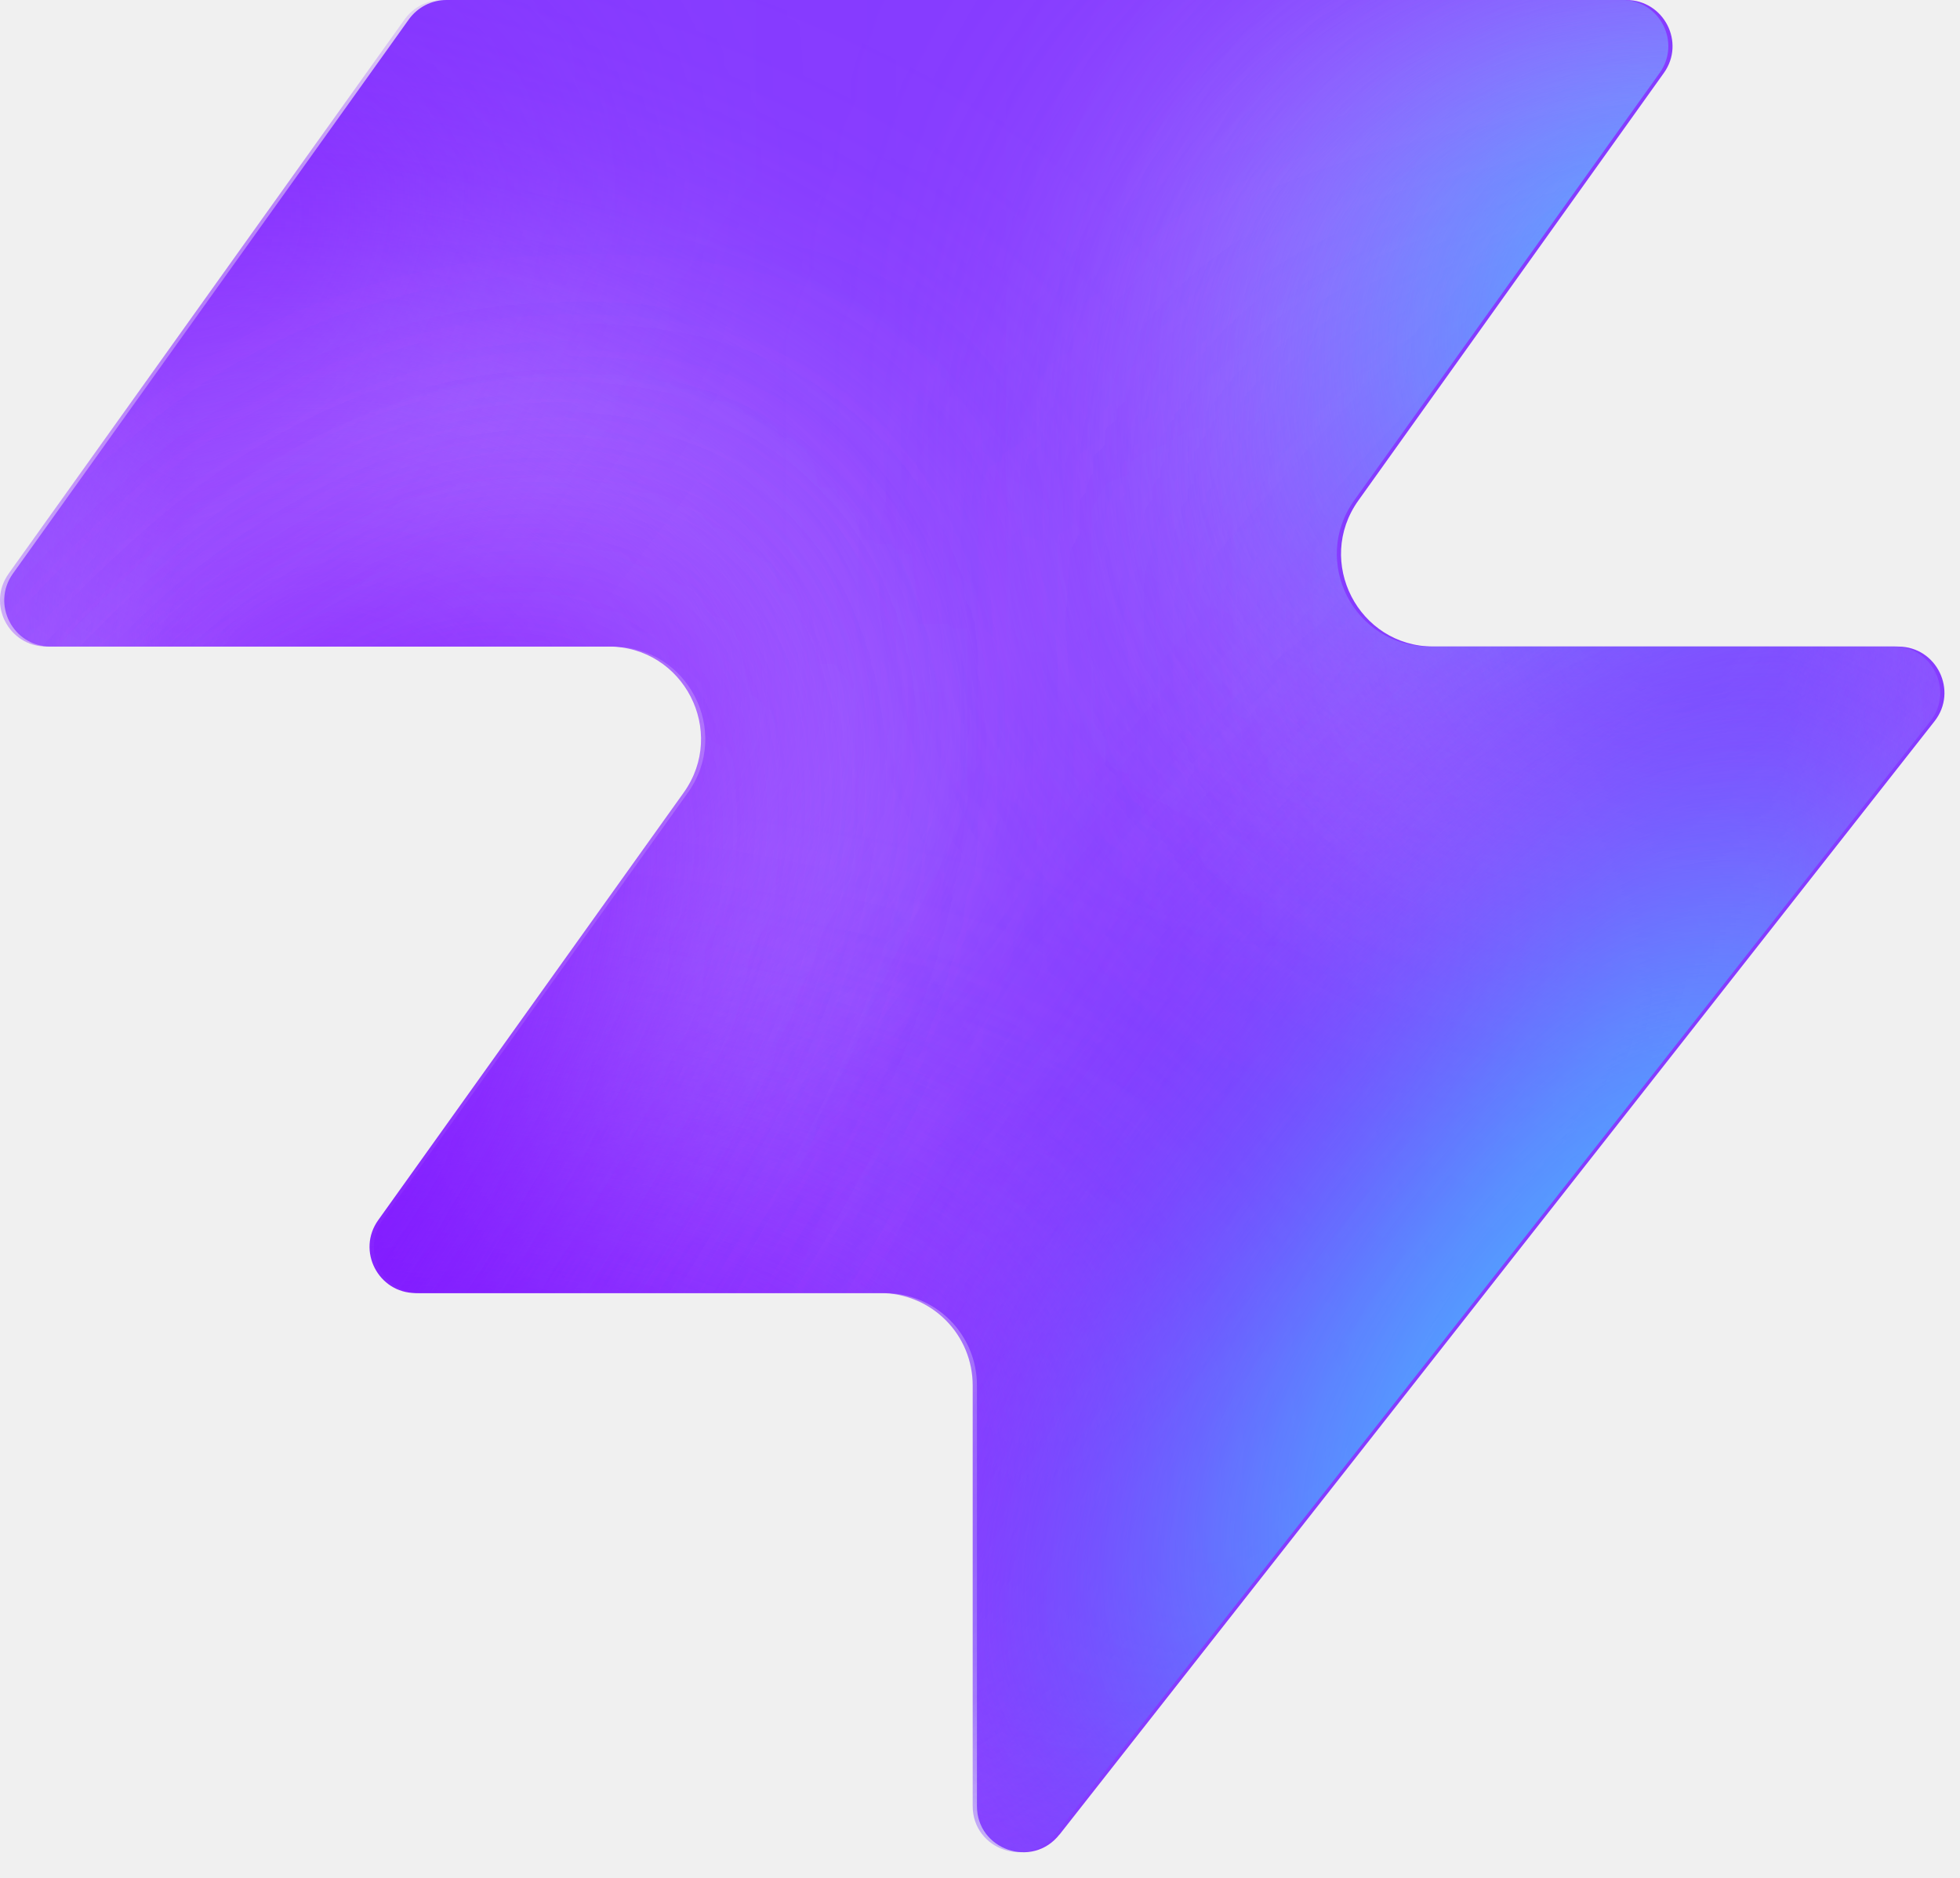
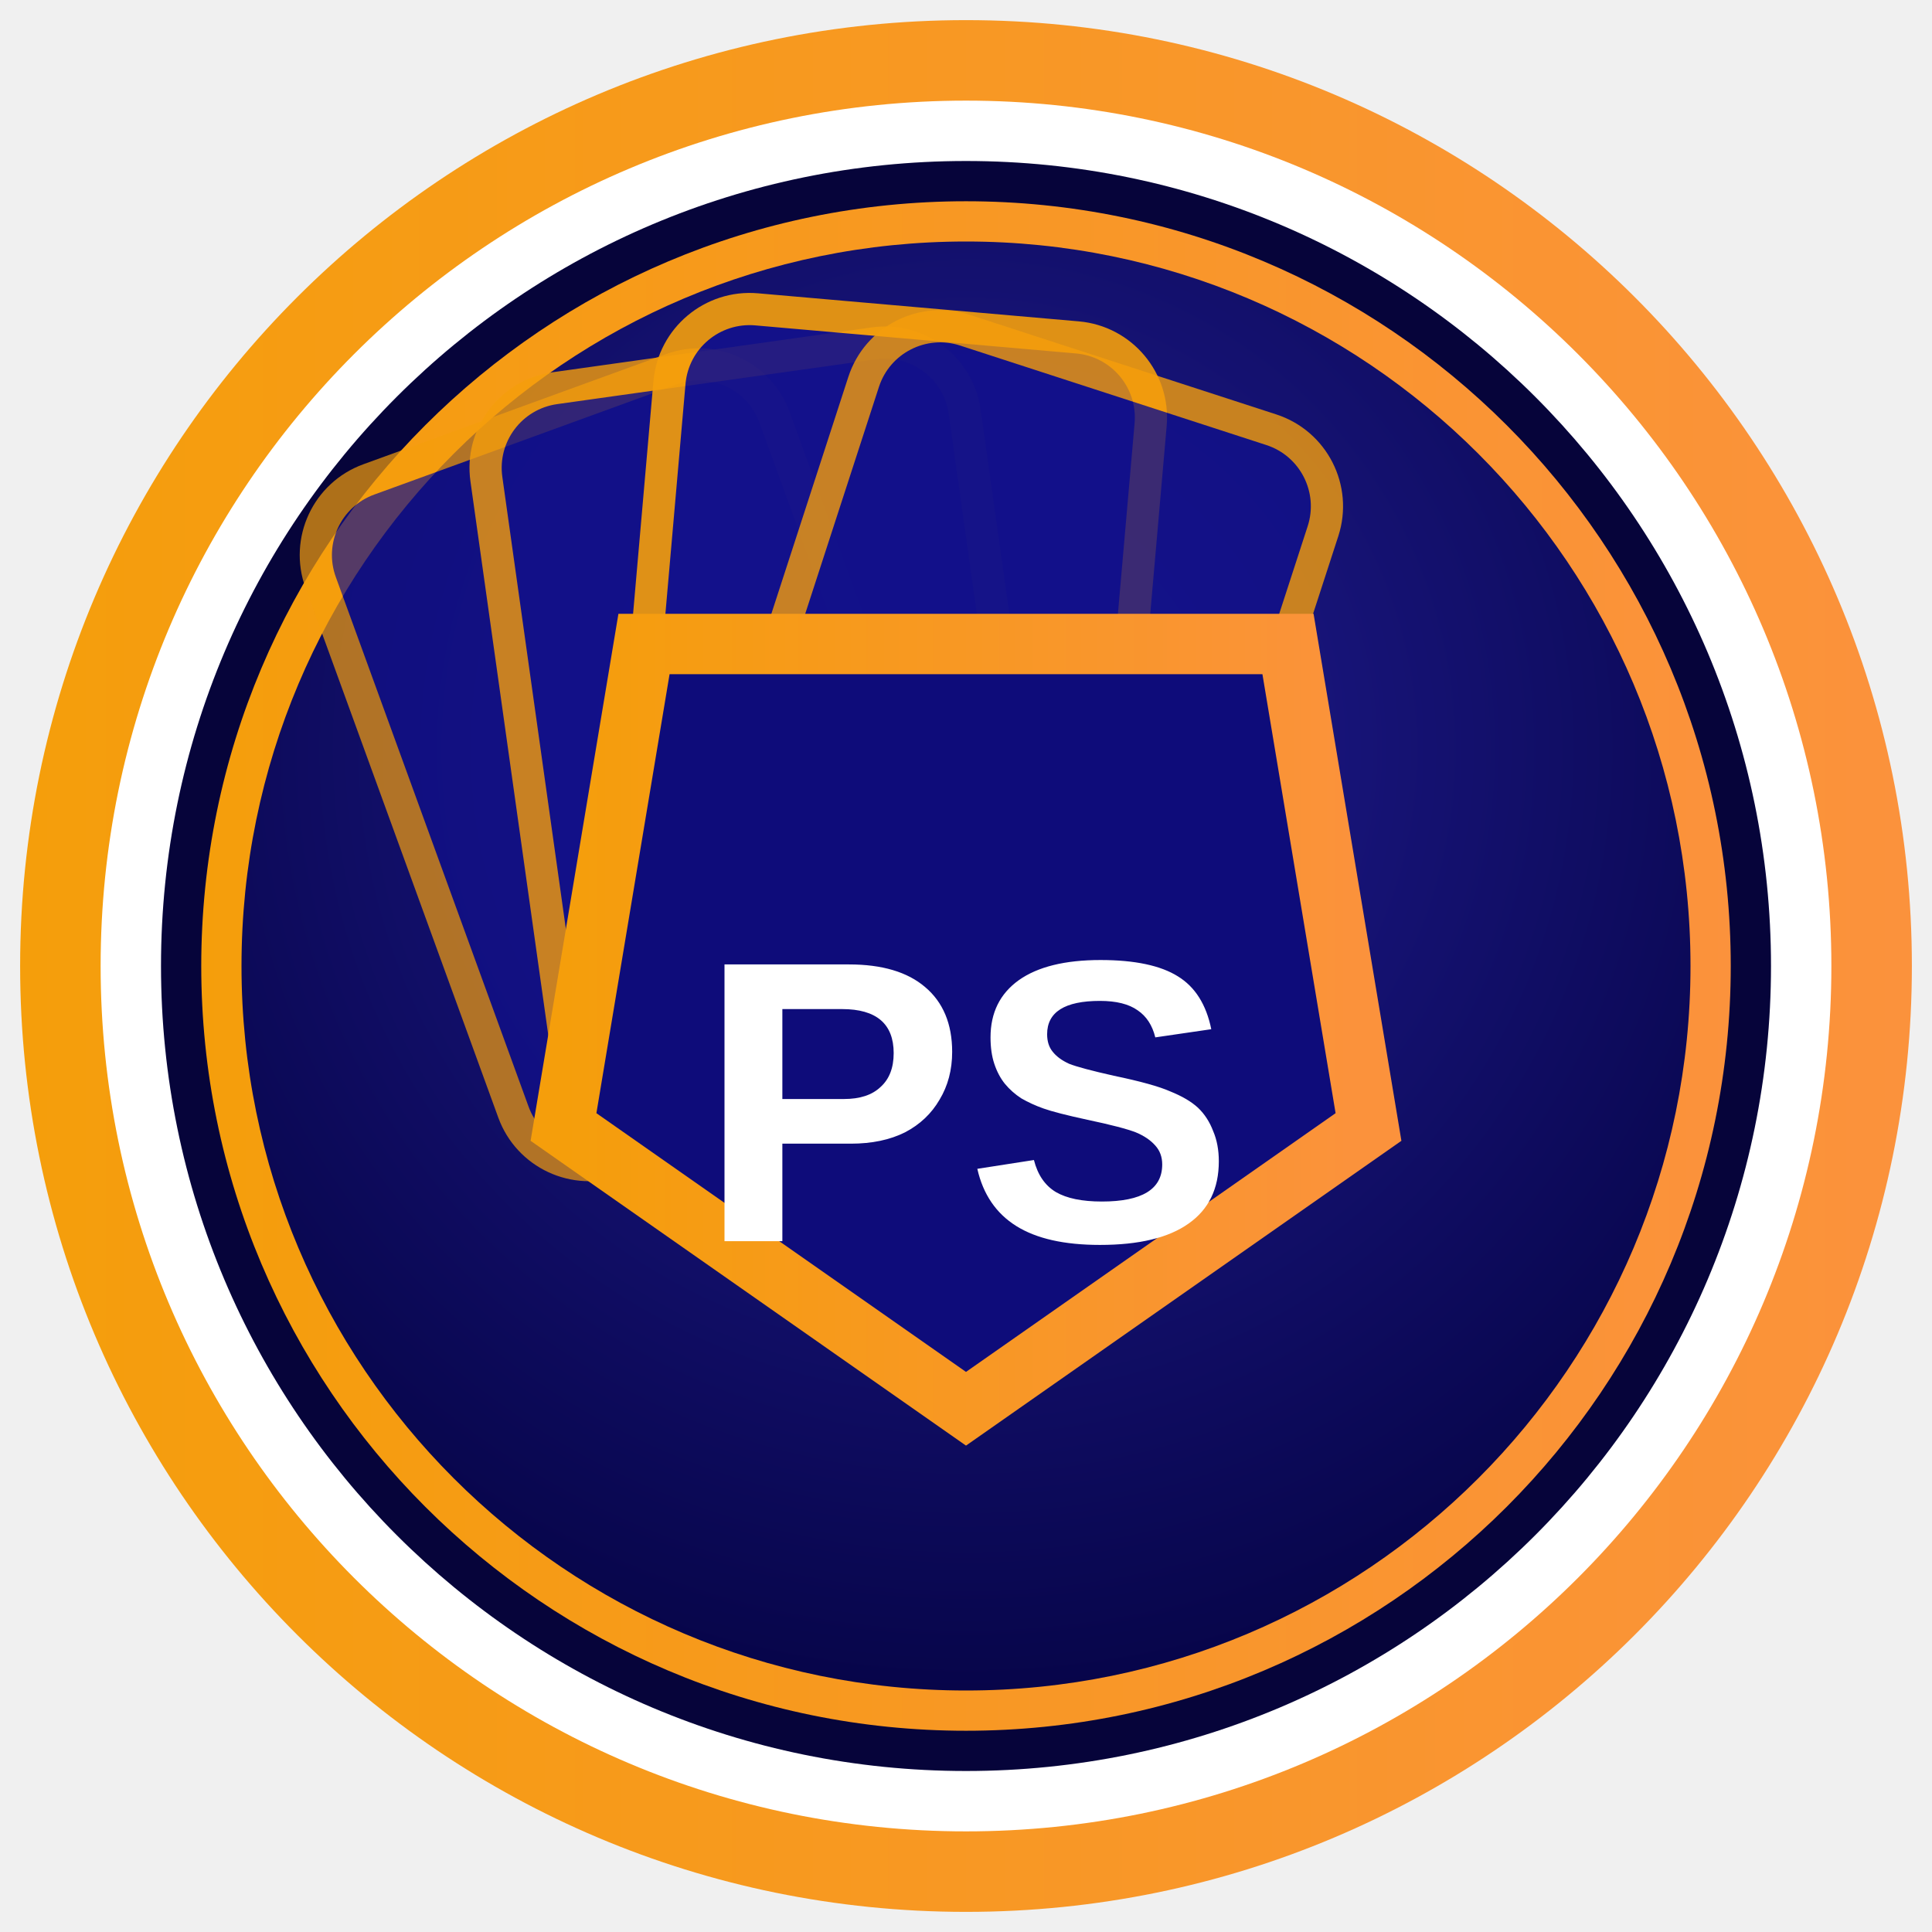
- <svg xmlns="http://www.w3.org/2000/svg" width="48" height="46" fill="none" viewBox="0 0 48 46">
-   <path fill="#863bff" d="M25.946 44.938c-.664.845-2.021.375-2.021-.698V33.937a2.26 2.26 0 0 0-2.262-2.262H10.287c-.92 0-1.456-1.04-.92-1.788l7.48-10.471c1.07-1.497 0-3.578-1.842-3.578H1.237c-.92 0-1.456-1.04-.92-1.788L10.013.474c.214-.297.556-.474.92-.474h28.894c.92 0 1.456 1.04.92 1.788l-7.48 10.471c-1.07 1.498 0 3.579 1.842 3.579h11.377c.943 0 1.473 1.088.89 1.83L25.947 44.94z" style="fill:#863bff;fill:color(display-p3 .525 .23 1);fill-opacity:1" />
-   <mask id="a" width="48" height="46" x="0" y="0" maskUnits="userSpaceOnUse" style="mask-type:alpha">
-     <path fill="#000" d="M25.842 44.938c-.664.844-2.021.375-2.021-.698V33.937a2.26 2.26 0 0 0-2.262-2.262H10.183c-.92 0-1.456-1.04-.92-1.788l7.48-10.471c1.07-1.498 0-3.579-1.842-3.579H1.133c-.92 0-1.456-1.04-.92-1.787L9.91.473c.214-.297.556-.474.92-.474h28.894c.92 0 1.456 1.04.92 1.788l-7.48 10.471c-1.07 1.498 0 3.578 1.842 3.578h11.377c.943 0 1.473 1.088.89 1.832L25.843 44.94z" style="fill:#000;fill-opacity:1" />
-   </mask>
-   <g mask="url(#a)">
-     <g filter="url(#b)">
-       <ellipse cx="5.508" cy="14.704" fill="#ede6ff" rx="5.508" ry="14.704" style="fill:#ede6ff;fill:color(display-p3 .927 .903 1);fill-opacity:1" transform="matrix(.00324 1 1 -.00324 -4.47 31.516)" />
-     </g>
-     <g filter="url(#c)">
-       <ellipse cx="10.399" cy="29.851" fill="#ede6ff" rx="10.399" ry="29.851" style="fill:#ede6ff;fill:color(display-p3 .927 .903 1);fill-opacity:1" transform="matrix(.00324 1 1 -.00324 -39.328 7.883)" />
-     </g>
-     <g filter="url(#d)">
-       <ellipse cx="5.508" cy="30.487" fill="#7e14ff" rx="5.508" ry="30.487" style="fill:#7e14ff;fill:color(display-p3 .492 .077 1);fill-opacity:1" transform="rotate(89.814 -25.913 -14.639)scale(1 -1)" />
-     </g>
-     <g filter="url(#e)">
-       <ellipse cx="5.508" cy="30.599" fill="#7e14ff" rx="5.508" ry="30.599" style="fill:#7e14ff;fill:color(display-p3 .492 .077 1);fill-opacity:1" transform="rotate(89.814 -32.644 -3.334)scale(1 -1)" />
-     </g>
-     <g filter="url(#f)">
-       <ellipse cx="5.508" cy="30.599" fill="#7e14ff" rx="5.508" ry="30.599" style="fill:#7e14ff;fill:color(display-p3 .492 .077 1);fill-opacity:1" transform="matrix(.00324 1 1 -.00324 -34.34 30.47)" />
-     </g>
-     <g filter="url(#g)">
-       <ellipse cx="14.072" cy="22.078" fill="#ede6ff" rx="14.072" ry="22.078" style="fill:#ede6ff;fill:color(display-p3 .927 .903 1);fill-opacity:1" transform="rotate(93.35 24.506 48.493)scale(-1 1)" />
-     </g>
-     <g filter="url(#h)">
-       <ellipse cx="3.47" cy="21.501" fill="#7e14ff" rx="3.47" ry="21.501" style="fill:#7e14ff;fill:color(display-p3 .492 .077 1);fill-opacity:1" transform="rotate(89.009 28.708 47.59)scale(-1 1)" />
-     </g>
-     <g filter="url(#i)">
-       <ellipse cx="3.47" cy="21.501" fill="#7e14ff" rx="3.47" ry="21.501" style="fill:#7e14ff;fill:color(display-p3 .492 .077 1);fill-opacity:1" transform="rotate(89.009 28.708 47.59)scale(-1 1)" />
-     </g>
-     <g filter="url(#j)">
-       <ellipse cx=".387" cy="8.972" fill="#7e14ff" rx="4.407" ry="29.108" style="fill:#7e14ff;fill:color(display-p3 .492 .077 1);fill-opacity:1" transform="rotate(39.51 .387 8.972)" />
-     </g>
-     <g filter="url(#k)">
-       <ellipse cx="47.523" cy="-6.092" fill="#7e14ff" rx="4.407" ry="29.108" style="fill:#7e14ff;fill:color(display-p3 .492 .077 1);fill-opacity:1" transform="rotate(37.892 47.523 -6.092)" />
-     </g>
-     <g filter="url(#l)">
-       <ellipse cx="41.412" cy="6.333" fill="#47bfff" rx="5.971" ry="9.665" style="fill:#47bfff;fill:color(display-p3 .28 .748 1);fill-opacity:1" transform="rotate(37.892 41.412 6.333)" />
-     </g>
-     <g filter="url(#m)">
-       <ellipse cx="-1.879" cy="38.332" fill="#7e14ff" rx="4.407" ry="29.108" style="fill:#7e14ff;fill:color(display-p3 .492 .077 1);fill-opacity:1" transform="rotate(37.892 -1.88 38.332)" />
-     </g>
-     <g filter="url(#n)">
-       <ellipse cx="-1.879" cy="38.332" fill="#7e14ff" rx="4.407" ry="29.108" style="fill:#7e14ff;fill:color(display-p3 .492 .077 1);fill-opacity:1" transform="rotate(37.892 -1.88 38.332)" />
-     </g>
-     <g filter="url(#o)">
-       <ellipse cx="35.651" cy="29.907" fill="#7e14ff" rx="4.407" ry="29.108" style="fill:#7e14ff;fill:color(display-p3 .492 .077 1);fill-opacity:1" transform="rotate(37.892 35.651 29.907)" />
-     </g>
-     <g filter="url(#p)">
-       <ellipse cx="38.418" cy="32.4" fill="#47bfff" rx="5.971" ry="15.297" style="fill:#47bfff;fill:color(display-p3 .28 .748 1);fill-opacity:1" transform="rotate(37.892 38.418 32.4)" />
-     </g>
-   </g>
+ <svg xmlns="http://www.w3.org/2000/svg" viewBox="0 0 48 48">
  <defs>
-     <filter id="b" width="60.045" height="41.654" x="-19.77" y="16.149" color-interpolation-filters="sRGB" filterUnits="userSpaceOnUse">
-       <feFlood flood-opacity="0" result="BackgroundImageFix" />
-       <feBlend in="SourceGraphic" in2="BackgroundImageFix" result="shape" />
-       <feGaussianBlur result="effect1_foregroundBlur_2002_17158" stdDeviation="7.659" />
-     </filter>
-     <filter id="c" width="90.34" height="51.437" x="-54.613" y="-7.533" color-interpolation-filters="sRGB" filterUnits="userSpaceOnUse">
-       <feFlood flood-opacity="0" result="BackgroundImageFix" />
-       <feBlend in="SourceGraphic" in2="BackgroundImageFix" result="shape" />
-       <feGaussianBlur result="effect1_foregroundBlur_2002_17158" stdDeviation="7.659" />
-     </filter>
-     <filter id="d" width="79.355" height="29.4" x="-49.64" y="2.03" color-interpolation-filters="sRGB" filterUnits="userSpaceOnUse">
-       <feFlood flood-opacity="0" result="BackgroundImageFix" />
-       <feBlend in="SourceGraphic" in2="BackgroundImageFix" result="shape" />
-       <feGaussianBlur result="effect1_foregroundBlur_2002_17158" stdDeviation="4.596" />
-     </filter>
-     <filter id="e" width="79.579" height="29.4" x="-45.045" y="20.029" color-interpolation-filters="sRGB" filterUnits="userSpaceOnUse">
-       <feFlood flood-opacity="0" result="BackgroundImageFix" />
-       <feBlend in="SourceGraphic" in2="BackgroundImageFix" result="shape" />
-       <feGaussianBlur result="effect1_foregroundBlur_2002_17158" stdDeviation="4.596" />
-     </filter>
-     <filter id="f" width="79.579" height="29.4" x="-43.513" y="21.178" color-interpolation-filters="sRGB" filterUnits="userSpaceOnUse">
-       <feFlood flood-opacity="0" result="BackgroundImageFix" />
-       <feBlend in="SourceGraphic" in2="BackgroundImageFix" result="shape" />
-       <feGaussianBlur result="effect1_foregroundBlur_2002_17158" stdDeviation="4.596" />
-     </filter>
-     <filter id="g" width="74.749" height="58.852" x="15.756" y="-17.901" color-interpolation-filters="sRGB" filterUnits="userSpaceOnUse">
-       <feFlood flood-opacity="0" result="BackgroundImageFix" />
-       <feBlend in="SourceGraphic" in2="BackgroundImageFix" result="shape" />
-       <feGaussianBlur result="effect1_foregroundBlur_2002_17158" stdDeviation="7.659" />
-     </filter>
-     <filter id="h" width="61.377" height="25.362" x="23.548" y="2.284" color-interpolation-filters="sRGB" filterUnits="userSpaceOnUse">
-       <feFlood flood-opacity="0" result="BackgroundImageFix" />
-       <feBlend in="SourceGraphic" in2="BackgroundImageFix" result="shape" />
-       <feGaussianBlur result="effect1_foregroundBlur_2002_17158" stdDeviation="4.596" />
-     </filter>
-     <filter id="i" width="61.377" height="25.362" x="23.548" y="2.284" color-interpolation-filters="sRGB" filterUnits="userSpaceOnUse">
-       <feFlood flood-opacity="0" result="BackgroundImageFix" />
-       <feBlend in="SourceGraphic" in2="BackgroundImageFix" result="shape" />
-       <feGaussianBlur result="effect1_foregroundBlur_2002_17158" stdDeviation="4.596" />
-     </filter>
-     <filter id="j" width="56.045" height="63.649" x="-27.636" y="-22.853" color-interpolation-filters="sRGB" filterUnits="userSpaceOnUse">
-       <feFlood flood-opacity="0" result="BackgroundImageFix" />
-       <feBlend in="SourceGraphic" in2="BackgroundImageFix" result="shape" />
-       <feGaussianBlur result="effect1_foregroundBlur_2002_17158" stdDeviation="4.596" />
-     </filter>
-     <filter id="k" width="54.814" height="64.646" x="20.116" y="-38.415" color-interpolation-filters="sRGB" filterUnits="userSpaceOnUse">
-       <feFlood flood-opacity="0" result="BackgroundImageFix" />
-       <feBlend in="SourceGraphic" in2="BackgroundImageFix" result="shape" />
-       <feGaussianBlur result="effect1_foregroundBlur_2002_17158" stdDeviation="4.596" />
-     </filter>
-     <filter id="l" width="33.541" height="35.313" x="24.641" y="-11.323" color-interpolation-filters="sRGB" filterUnits="userSpaceOnUse">
-       <feFlood flood-opacity="0" result="BackgroundImageFix" />
-       <feBlend in="SourceGraphic" in2="BackgroundImageFix" result="shape" />
-       <feGaussianBlur result="effect1_foregroundBlur_2002_17158" stdDeviation="4.596" />
-     </filter>
-     <filter id="m" width="54.814" height="64.646" x="-29.286" y="6.009" color-interpolation-filters="sRGB" filterUnits="userSpaceOnUse">
-       <feFlood flood-opacity="0" result="BackgroundImageFix" />
-       <feBlend in="SourceGraphic" in2="BackgroundImageFix" result="shape" />
-       <feGaussianBlur result="effect1_foregroundBlur_2002_17158" stdDeviation="4.596" />
-     </filter>
-     <filter id="n" width="54.814" height="64.646" x="-29.286" y="6.009" color-interpolation-filters="sRGB" filterUnits="userSpaceOnUse">
-       <feFlood flood-opacity="0" result="BackgroundImageFix" />
-       <feBlend in="SourceGraphic" in2="BackgroundImageFix" result="shape" />
-       <feGaussianBlur result="effect1_foregroundBlur_2002_17158" stdDeviation="4.596" />
-     </filter>
-     <filter id="o" width="54.814" height="64.646" x="8.244" y="-2.416" color-interpolation-filters="sRGB" filterUnits="userSpaceOnUse">
-       <feFlood flood-opacity="0" result="BackgroundImageFix" />
-       <feBlend in="SourceGraphic" in2="BackgroundImageFix" result="shape" />
-       <feGaussianBlur result="effect1_foregroundBlur_2002_17158" stdDeviation="4.596" />
-     </filter>
-     <filter id="p" width="39.409" height="43.623" x="18.713" y="10.588" color-interpolation-filters="sRGB" filterUnits="userSpaceOnUse">
-       <feFlood flood-opacity="0" result="BackgroundImageFix" />
-       <feBlend in="SourceGraphic" in2="BackgroundImageFix" result="shape" />
-       <feGaussianBlur result="effect1_foregroundBlur_2002_17158" stdDeviation="4.596" />
-     </filter>
+     <radialGradient id="bg" cx="50%" cy="35%" r="65%">
+       <stop offset="0%" stop-color="#211d95" />
+       <stop offset="100%" stop-color="#07054a" />
+     </radialGradient>
+     <linearGradient id="a" x1="0%" y1="0%" x2="100%" y2="0%">
+       <stop offset="0%" stop-color="#f59e0b" />
+       <stop offset="100%" stop-color="#fb923c" />
+     </linearGradient>
  </defs>
+   <circle cx="24" cy="24" r="23.5" fill="url(#a)" />
+   <circle cx="24" cy="24" r="21.5" fill="white" />
+   <circle cx="24" cy="24" r="20" fill="#06043a" />
+   <circle cx="24" cy="24" r="19" fill="url(#a)" />
+   <circle cx="24" cy="24" r="18" fill="url(#bg)" />
+   <rect x="10" y="10" width="12" height="18" rx="2" fill="#11108a" stroke="#f59e0b" stroke-width="0.8" opacity="0.7" transform="rotate(-20,16,19)" />
+   <rect x="13" y="9" width="12" height="18" rx="2" fill="#11108a" stroke="#f59e0b" stroke-width="0.8" opacity="0.8" transform="rotate(-8,19,18)" />
+   <rect x="16" y="8" width="12" height="18" rx="2" fill="#13118c" stroke="#f59e0b" stroke-width="0.8" opacity="0.9" transform="rotate(5,22,17)" />
+   <rect x="19" y="9" width="12" height="18" rx="2" fill="#11108a" stroke="#f59e0b" stroke-width="0.8" opacity="0.8" transform="rotate(18,25,18)" />
+   <path d="M16,16 L32,16 L34,28 L24,35 L14,28 Z" fill="#0e0c7a" stroke="url(#a)" stroke-width="1.5" />
+   <text x="24" y="28" text-anchor="middle" dominant-baseline="middle" fill="white" font-size="10" font-weight="900" font-family="'Arial Black',Arial,sans-serif">PS</text>
</svg>
